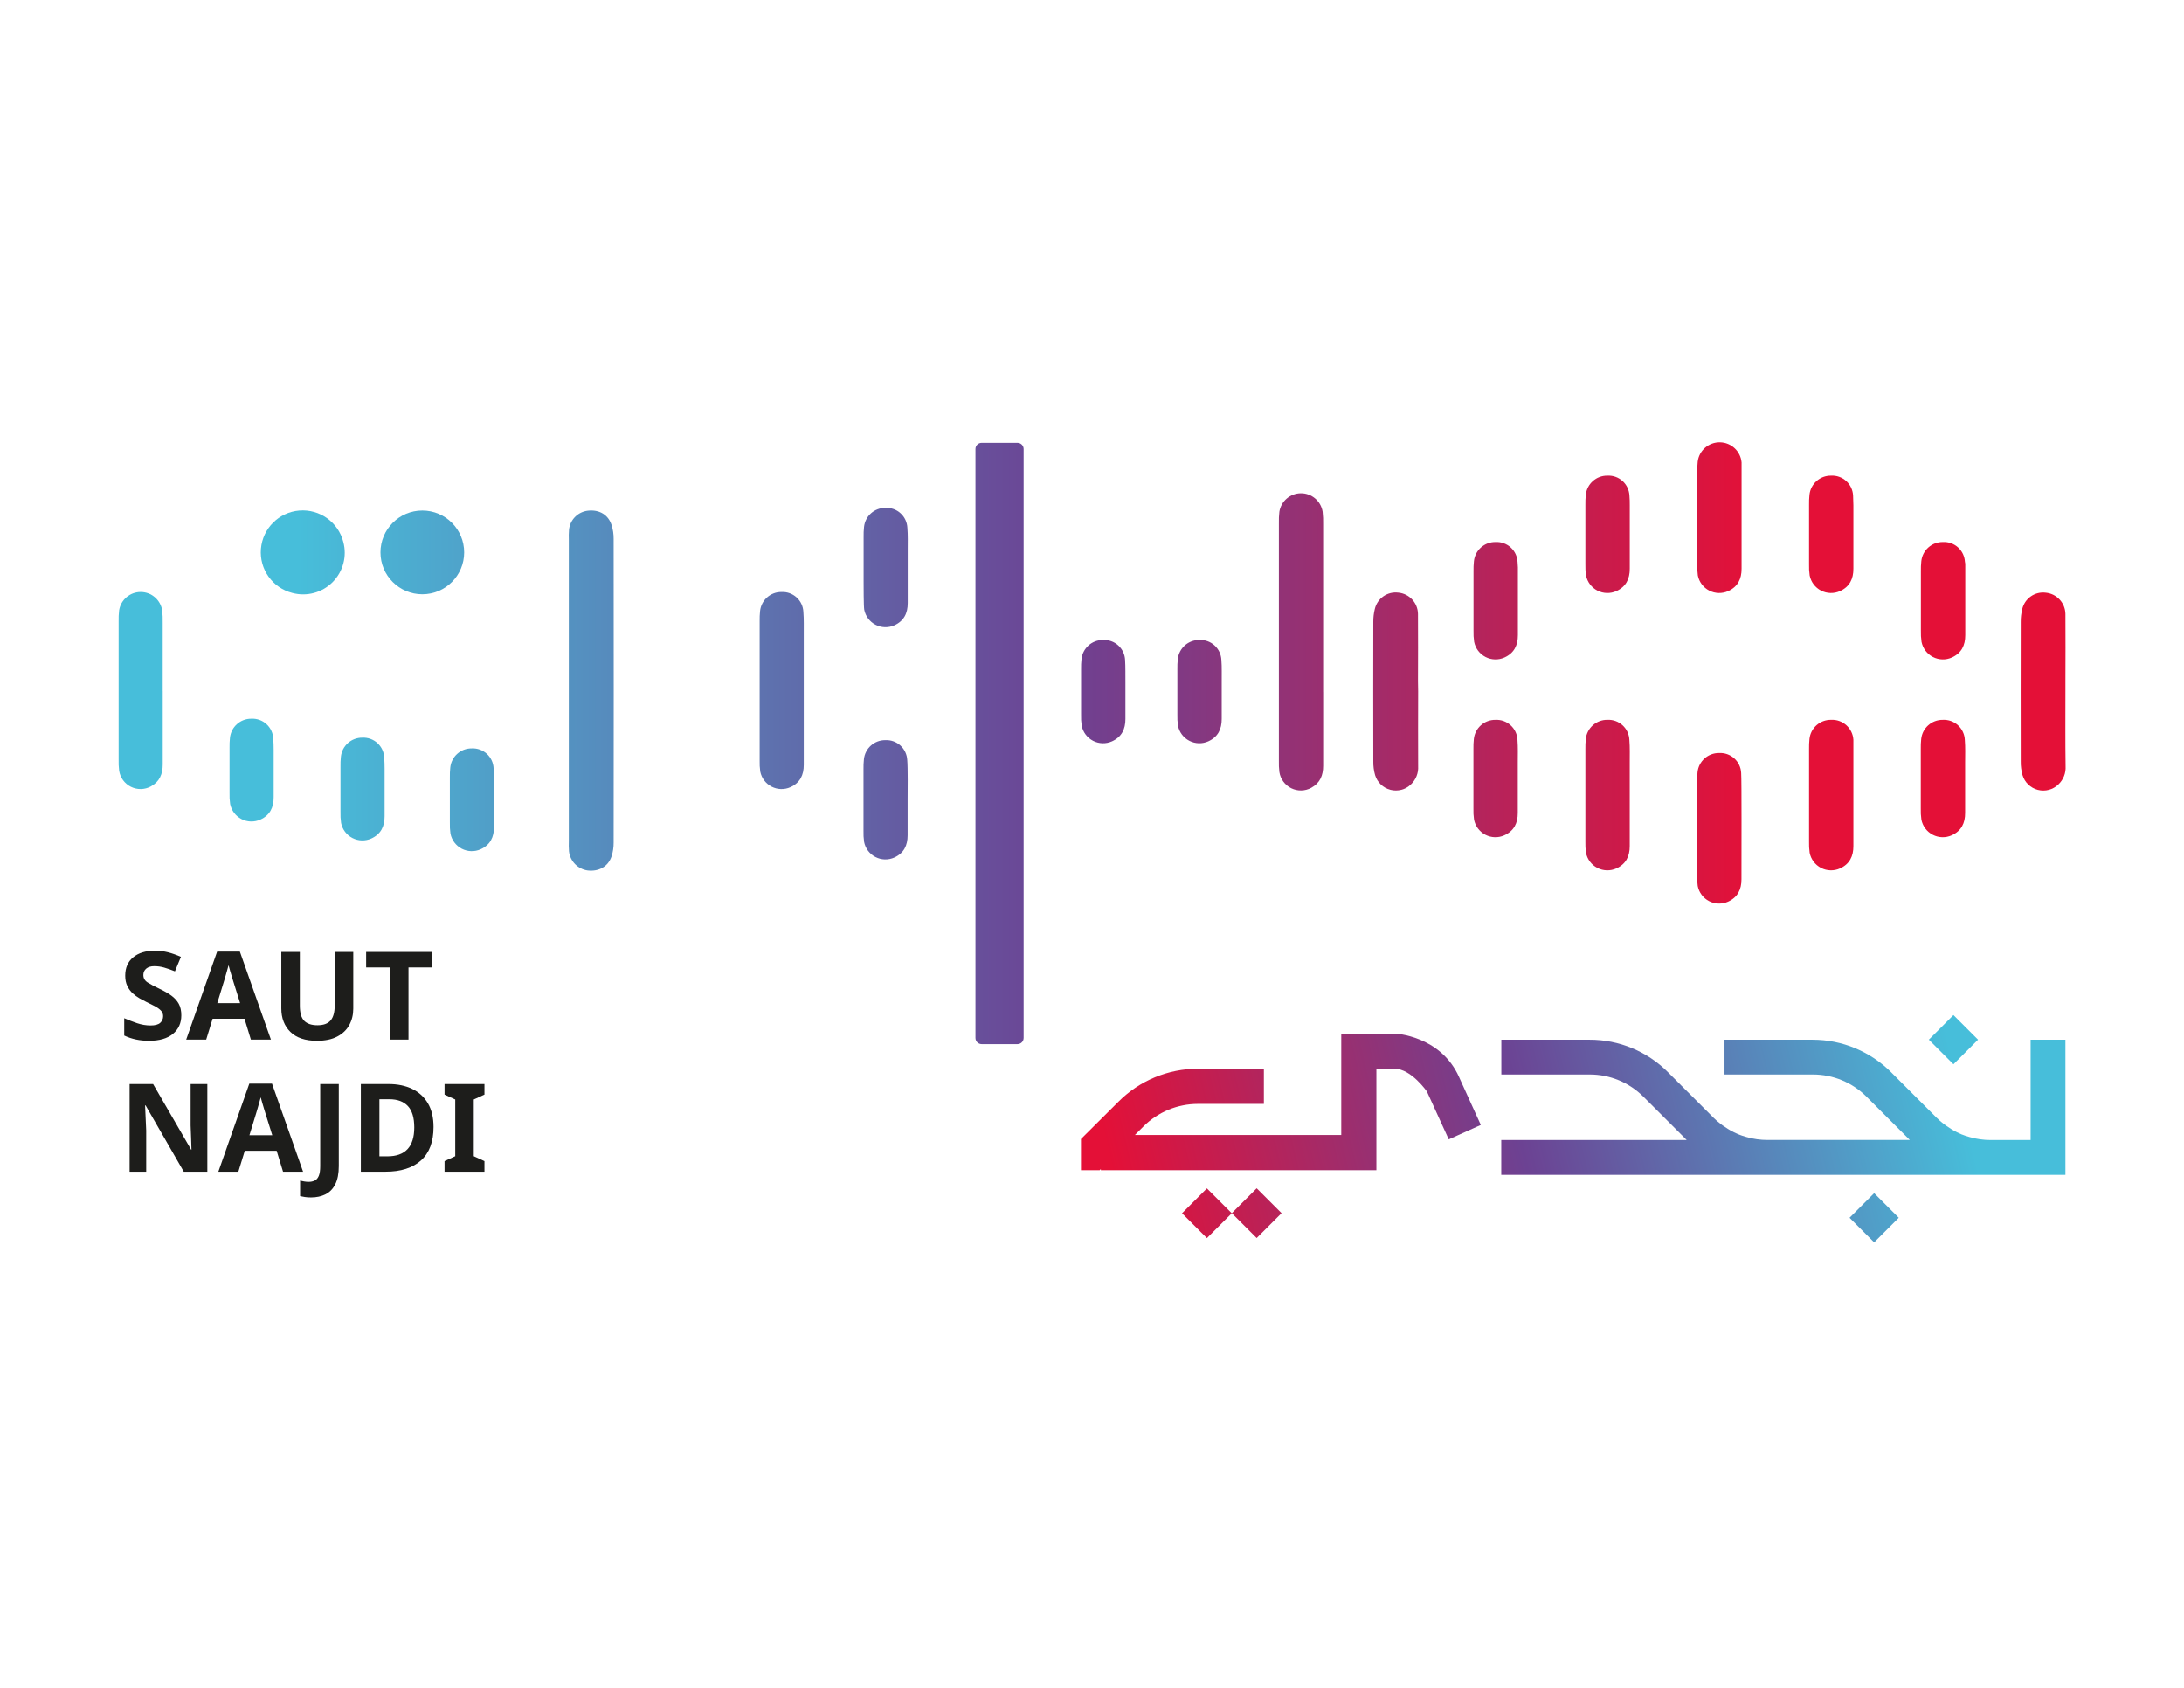
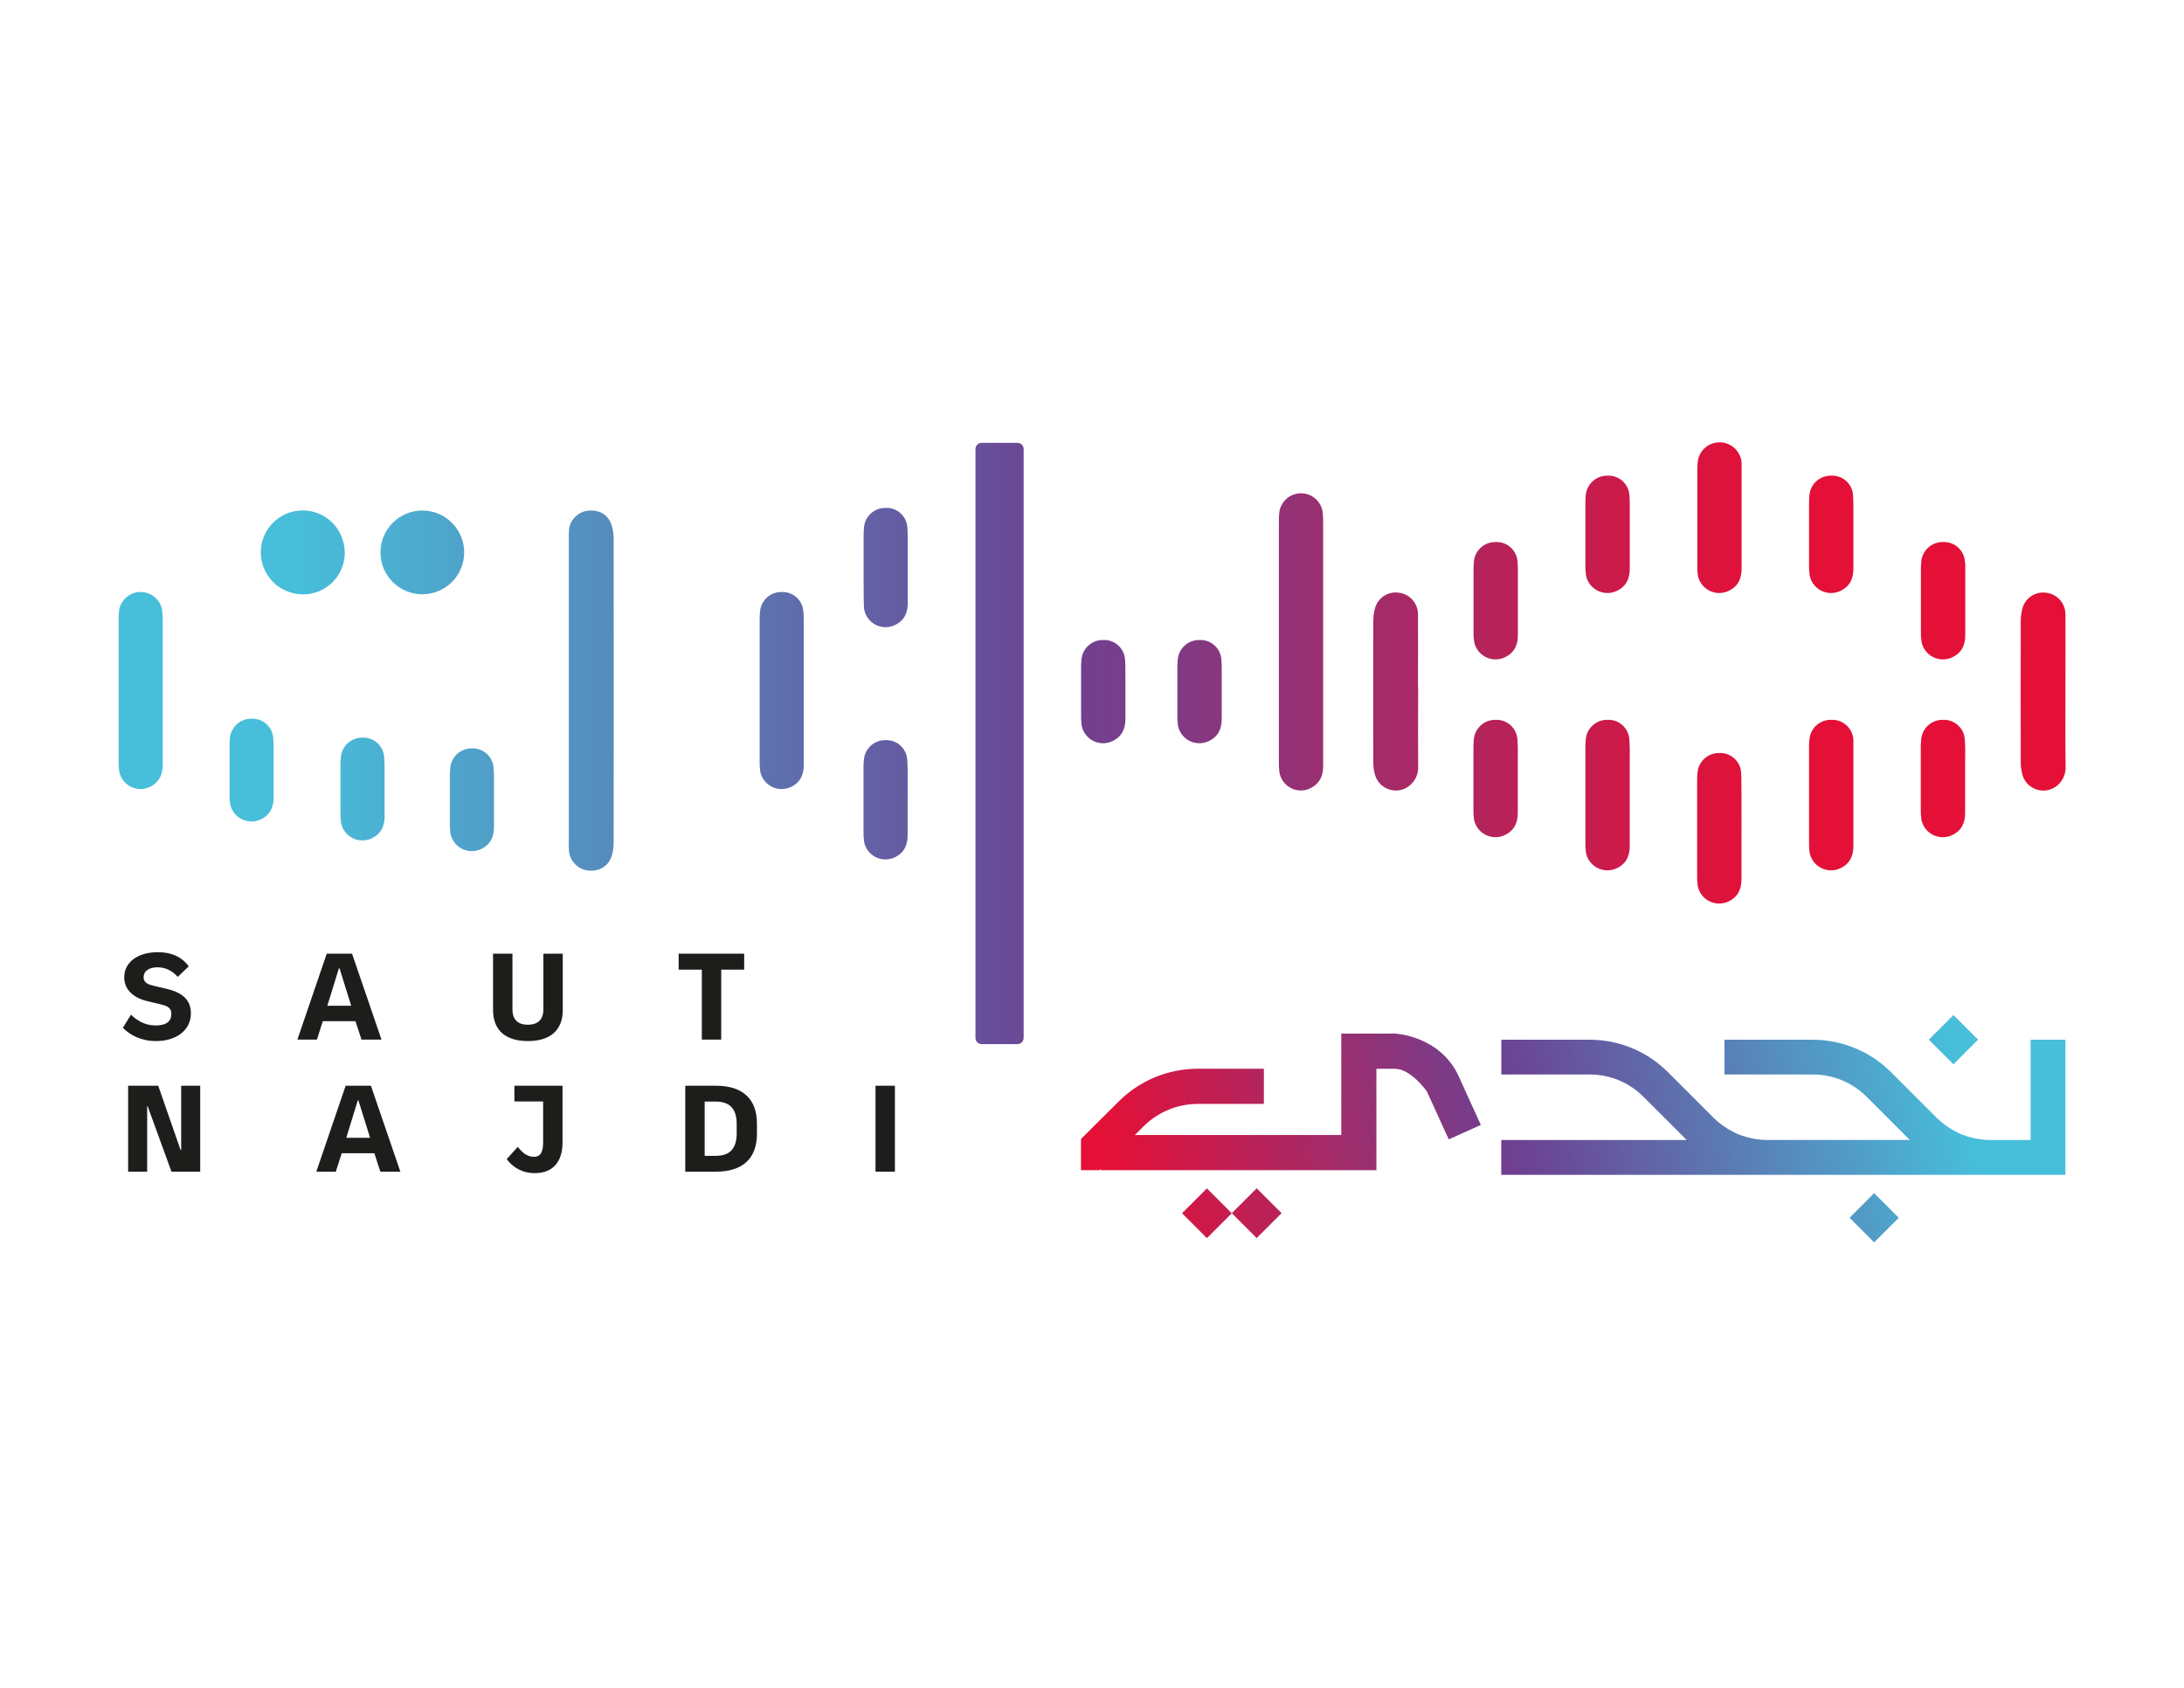
<svg xmlns="http://www.w3.org/2000/svg" xmlns:xlink="http://www.w3.org/1999/xlink" id="Layer_1" data-name="Layer 1" viewBox="0 0 792 612">
  <defs>
-     <style>.cls-1{font-size:44.51px;fill:#1d1d1b;font-family:thmanyahsans-Bold, thmanyah sans;font-weight:700;}.cls-2{fill:url(#linear-gradient);}.cls-3{fill:url(#linear-gradient-2);}.cls-4{fill:url(#linear-gradient-3);}.cls-5{fill:url(#linear-gradient-4);}.cls-6{fill:url(#linear-gradient-5);}.cls-7{fill:url(#linear-gradient-6);}.cls-8{fill:url(#linear-gradient-7);}.cls-9{fill:url(#linear-gradient-8);}.cls-10{fill:url(#linear-gradient-9);}.cls-11{fill:url(#linear-gradient-11);}.cls-12{fill:url(#linear-gradient-12);}.cls-13{fill:url(#linear-gradient-13);}.cls-14{fill:url(#linear-gradient-16);}.cls-15{fill:url(#linear-gradient-17);}.cls-16{fill:url(#linear-gradient-18);}.cls-17{fill:url(#linear-gradient-21);}.cls-18{fill:url(#linear-gradient-23);}.cls-19{fill:url(#linear-gradient-25);}.cls-20{fill:url(#linear-gradient-26);}.cls-21{fill:url(#linear-gradient-27);}.cls-22{fill:url(#linear-gradient-28);}.cls-23{fill:url(#linear-gradient-29);}.cls-24{fill:url(#linear-gradient-30);}.cls-25{fill:url(#linear-gradient-31);}.cls-26{fill:url(#linear-gradient-32);}.cls-27{fill:url(#linear-gradient-33);}.cls-28{fill:url(#linear-gradient-34);}.cls-29{fill:url(#linear-gradient-35);}.cls-30{fill:url(#linear-gradient-36);}</style>
+     <style>.cls-1{fill:#1d1d1b;}.cls-2{fill:url(#linear-gradient);}.cls-3{fill:url(#linear-gradient-2);}.cls-4{fill:url(#linear-gradient-3);}.cls-5{fill:url(#linear-gradient-4);}.cls-6{fill:url(#linear-gradient-5);}.cls-7{fill:url(#linear-gradient-6);}.cls-8{fill:url(#linear-gradient-7);}.cls-9{fill:url(#linear-gradient-8);}.cls-10{fill:url(#linear-gradient-9);}.cls-11{fill:url(#linear-gradient-11);}.cls-12{fill:url(#linear-gradient-12);}.cls-13{fill:url(#linear-gradient-13);}.cls-14{fill:url(#linear-gradient-16);}.cls-15{fill:url(#linear-gradient-17);}.cls-16{fill:url(#linear-gradient-18);}.cls-17{fill:url(#linear-gradient-21);}.cls-18{fill:url(#linear-gradient-23);}.cls-19{fill:url(#linear-gradient-25);}.cls-20{fill:url(#linear-gradient-26);}.cls-21{fill:url(#linear-gradient-27);}.cls-22{fill:url(#linear-gradient-28);}.cls-23{fill:url(#linear-gradient-29);}.cls-24{fill:url(#linear-gradient-30);}.cls-25{fill:url(#linear-gradient-31);}.cls-26{fill:url(#linear-gradient-32);}.cls-27{fill:url(#linear-gradient-33);}.cls-28{fill:url(#linear-gradient-34);}.cls-29{fill:url(#linear-gradient-35);}.cls-30{fill:url(#linear-gradient-36);}</style>
    <linearGradient id="linear-gradient" x1="757.7" y1="375.6" x2="349.57" y2="470.76" gradientUnits="userSpaceOnUse">
      <stop offset="0.12" stop-color="#47beda" />
      <stop offset="0.5" stop-color="#6c4293" />
      <stop offset="0.85" stop-color="#e41037" />
    </linearGradient>
    <linearGradient id="linear-gradient-2" x1="749.28" y1="339.49" x2="341.15" y2="434.65" xlink:href="#linear-gradient" />
    <linearGradient id="linear-gradient-3" x1="768.26" y1="420.89" x2="360.13" y2="516.05" gradientTransform="translate(511.29 -351.26) rotate(45)" xlink:href="#linear-gradient" />
    <linearGradient id="linear-gradient-4" x1="755.46" y1="366" x2="347.33" y2="461.16" gradientTransform="translate(474.05 -390.49) rotate(45)" xlink:href="#linear-gradient" />
    <linearGradient id="linear-gradient-5" x1="755.42" y1="365.8" x2="347.28" y2="460.96" gradientTransform="translate(439.27 -180.64) rotate(45)" xlink:href="#linear-gradient" />
    <linearGradient id="linear-gradient-6" x1="756.35" y1="369.79" x2="348.21" y2="464.95" gradientTransform="translate(444.53 -193.4) rotate(45)" xlink:href="#linear-gradient" />
    <linearGradient id="linear-gradient-7" x1="20.76" y1="217.81" x2="746.59" y2="217.81" xlink:href="#linear-gradient" />
    <linearGradient id="linear-gradient-8" x1="580.83" y1="303.51" x2="601.13" y2="303.51" xlink:href="#linear-gradient" />
    <linearGradient id="linear-gradient-9" x1="20.76" y1="250.77" x2="746.59" y2="250.77" xlink:href="#linear-gradient" />
    <linearGradient id="linear-gradient-11" x1="431.87" y1="249.13" x2="454.23" y2="249.13" xlink:href="#linear-gradient" />
    <linearGradient id="linear-gradient-12" x1="468.64" y1="249.13" x2="491" y2="249.13" xlink:href="#linear-gradient" />
    <linearGradient id="linear-gradient-13" x1="20.76" y1="288.3" x2="746.59" y2="288.3" xlink:href="#linear-gradient" />
    <linearGradient id="linear-gradient-16" x1="20.76" y1="282.29" x2="746.59" y2="282.29" xlink:href="#linear-gradient" />
    <linearGradient id="linear-gradient-17" x1="702.88" y1="278.08" x2="722.43" y2="278.08" xlink:href="#linear-gradient" />
    <linearGradient id="linear-gradient-18" x1="20.76" y1="232.77" x2="746.59" y2="232.77" xlink:href="#linear-gradient" />
    <linearGradient id="linear-gradient-21" x1="20.76" y1="193.74" x2="746.59" y2="193.74" xlink:href="#linear-gradient" />
    <linearGradient id="linear-gradient-23" x1="20.76" y1="300.33" x2="746.59" y2="300.33" xlink:href="#linear-gradient" />
    <linearGradient id="linear-gradient-25" x1="20.76" y1="187.73" x2="746.59" y2="187.73" xlink:href="#linear-gradient" />
    <linearGradient id="linear-gradient-26" x1="20.76" y1="250.38" x2="746.59" y2="250.38" xlink:href="#linear-gradient" />
    <linearGradient id="linear-gradient-27" x1="20.76" y1="205.79" x2="746.59" y2="205.79" xlink:href="#linear-gradient" />
    <linearGradient id="linear-gradient-28" x1="20.76" y1="290" x2="746.59" y2="290" xlink:href="#linear-gradient" />
    <linearGradient id="linear-gradient-29" x1="20.76" y1="250.39" x2="746.59" y2="250.39" xlink:href="#linear-gradient" />
    <linearGradient id="linear-gradient-30" x1="20.76" y1="290" x2="746.59" y2="290" xlink:href="#linear-gradient" />
    <linearGradient id="linear-gradient-31" x1="20.76" y1="286.11" x2="746.59" y2="286.11" xlink:href="#linear-gradient" />
    <linearGradient id="linear-gradient-32" x1="20.76" y1="250.4" x2="746.59" y2="250.4" xlink:href="#linear-gradient" />
    <linearGradient id="linear-gradient-33" x1="20.76" y1="279.24" x2="746.59" y2="279.24" xlink:href="#linear-gradient" />
    <linearGradient id="linear-gradient-34" x1="20.76" y1="200.3" x2="746.59" y2="200.3" xlink:href="#linear-gradient" />
    <linearGradient id="linear-gradient-35" x1="20.76" y1="200.3" x2="746.59" y2="200.3" xlink:href="#linear-gradient" />
    <linearGradient id="linear-gradient-36" x1="-2.29" y1="269.58" x2="774.55" y2="269.58" xlink:href="#linear-gradient" />
  </defs>
-   <text class="cls-1" transform="translate(43 376.95)">SAUT<tspan x="0" y="47.89">NAJDI</tspan>
-   </text>
+   <path class="cls-1" transform="translate(43 376.95)" d="m13.58,0.53c6.94,0,12.64,-3.56,12.64,-10.1,0,-4.45,-2.63,-7.34,-8.55,-8.77l-5.25,-1.24c-2.36,-0.58,-3.34,-1.43,-3.34,-3.03,0,-2.27,1.96,-3.61,5.12,-3.61,3.25,0,5.7,1.69,7.25,3.48l4.01,-3.83c-2.18,-2.9,-5.52,-5.12,-11.22,-5.12,-7.47,0,-12.19,3.78,-12.19,9.08,0,4.18,2.85,7.34,8.41,8.68l5.03,1.2c2.58,0.62,3.65,1.47,3.65,3.43,0,3.16,-2.54,4.18,-5.7,4.18,-4,0,-6.94,-1.96,-8.94,-3.92l-2.94,4.77c2.67,2.71,6.72,4.8,12.02,4.8zm58.35,-0.53l2.13,-6.68h11.84l2.19,6.68h7.25l-10.68,-31.16h-9.17l-10.64,31.16zm7.97,-25.86h0.22l4.23,13.58h-8.64zm68.54,26.39c8.01,0,12.64,-3.82,12.64,-11.26v-20.43h-7.03v20.17c0,3.87,-2.14,5.6,-5.61,5.6,-3.52,0,-5.61,-1.73,-5.61,-5.6v-20.17h-7.03v20.43c0,7.44,4.63,11.26,12.64,11.26zm70.1,-0.53v-25.37h8.33v-5.79h-23.77v5.79h8.41v25.37zm-208.17,47.89v-23.72h0.18l8.63,23.72h10.42v-31.16h-6.9v23.28h-0.22l-8.1,-23.28h-10.91v31.16zm68.41,0l2.14,-6.68h11.84l2.18,6.68h7.25l-10.68,-31.16h-9.17l-10.63,31.16zm7.97,-25.86h0.22l4.23,13.58h-8.63zm64.23,26.39c6.59,0,10.01,-4.22,10.01,-11.08v-20.61h-17.45v5.7h10.42v14.64c0,3.43,-0.71,5.43,-3.38,5.43,-2.54,0,-4.36,-1.78,-5.83,-3.6l-4.01,4.45c2.18,2.85,5.43,5.07,10.24,5.07zm65.61,-0.53c9.88,0,14.91,-4.9,14.91,-13.8v-3.56c0,-8.9,-5.03,-13.8,-14.91,-13.8h-11.09v31.16zm-4.05,-25.42h4c5.12,0,7.61,2.63,7.61,8.15v3.38c0,5.52,-2.49,8.15,-7.61,8.15h-4zm68.99,25.42v-31.16h-7.04v31.16z" />
  <path class="cls-2" d="M736.38,377v36.37H721.86a27.76,27.76,0,0,1-7.57-1.07,27.44,27.44,0,0,1-3-1l-.19-.09a27.29,27.29,0,0,1-2.69-1.33c-.28-.16-.56-.33-.84-.5q-1-.61-2-1.32c-.26-.19-.52-.38-.78-.58a28,28,0,0,1-2.46-2.16l-16.49-16.49A40.26,40.26,0,0,0,657.37,377h-32V389.6h32a27.46,27.46,0,0,1,19.54,8.09l15.66,15.66H640.94a27.73,27.73,0,0,1-7.59-1.07,27.14,27.14,0,0,1-3-1l-.2-.1a27.31,27.31,0,0,1-2.68-1.33c-.28-.16-.56-.33-.84-.5q-1-.61-2-1.32c-.26-.19-.52-.38-.78-.58a28.19,28.19,0,0,1-2.46-2.16l-16.49-16.49A40,40,0,0,0,576.44,377h-32V389.6h32A27.45,27.45,0,0,1,596,397.7l15.66,15.66H544.41V426H749V377Z" />
  <path class="cls-3" d="M529.51,391.42l-.4-.9c-6.78-15.12-23.29-15.75-23.29-15.75H486.39v36.77H411.56l3.09-3.09a27.94,27.94,0,0,1,19.75-8.18h23.93V387.51H434.41a40.7,40.7,0,0,0-28.78,11.92L392,413V424.3h6.78l.42-.42v.42h99.93V387.53h6.67c5.93,0,11.64,8.22,11.64,8.22l7.93,17.38L537,407.9Z" />
  <rect class="cls-4" x="673.33" y="435.24" width="12.62" height="12.62" transform="translate(-113.16 609.91) rotate(-45)" />
  <rect class="cls-5" x="702.08" y="370.67" width="12.62" height="12.62" transform="translate(-59.08 611.32) rotate(-45)" />
  <rect class="cls-6" x="431.29" y="433.51" width="12.76" height="12.76" transform="translate(-182.86 438.35) rotate(-45)" />
  <rect class="cls-7" x="449.34" y="433.51" width="12.76" height="12.76" transform="translate(-177.57 451.08) rotate(-45)" />
  <path class="cls-8" d="M696.82,232.73a7.91,7.91,0,0,0,11,5.67c3.5-1.59,4.87-4.41,4.86-8.12,0-8.93,0-17.85,0-26.78,0,.77-.05,1.15-.12.28a7.59,7.59,0,0,0-8-7.24,7.76,7.76,0,0,0-7.82,6.95,29.33,29.33,0,0,0-.15,3.67c0,16.87,0,4.57,0,21.44A23.58,23.58,0,0,0,696.82,232.73Z" />
  <path class="cls-9" d="M591,304c0,1.35,0-3.3,0,0Z" />
  <path class="cls-10" d="M442.92,239.3a7.59,7.59,0,0,0-8-7.24,7.75,7.75,0,0,0-7.81,6.95,29.27,29.27,0,0,0-.15,3.68c0,6.3,0,7.81,0,8.12,0,0,0,.83,0,8.19a23.55,23.55,0,0,0,.22,4.13,7.91,7.91,0,0,0,11,5.67c3.5-1.59,4.87-4.41,4.86-8.12,0-9.05,0-.94,0-10h0c0-.5,0-.74,0-1.06s0-.85,0-2C443,244.81,443.14,242,442.92,239.3Z" />
  <path class="cls-10" d="M408,239.3a7.59,7.59,0,0,0-8-7.24,7.75,7.75,0,0,0-7.81,6.95,29.34,29.34,0,0,0-.15,3.68c0,6.3,0,7.81,0,8.12,0,0,0,.83,0,8.19a23.55,23.55,0,0,0,.22,4.13,7.91,7.91,0,0,0,11,5.67c3.5-1.59,4.87-4.41,4.86-8.12,0-9.05,0-.94,0-10h0c0-.5,0-.74,0-1.06s0-.85,0-2C408.08,244.81,408.17,242,408,239.3Z" />
  <path class="cls-11" d="M443.05,249.6c0,1.35,0-3.3,0,0Z" />
  <path class="cls-12" d="M479.82,249.6c0,1.35,0-3.3,0,0Z" />
  <path class="cls-13" d="M582.89,261a7.76,7.76,0,0,0-7.82,6.95,29.44,29.44,0,0,0-.15,3.67c0,16.88,0,16.59,0,33.47a23.62,23.62,0,0,0,.22,4.13,7.91,7.91,0,0,0,11,5.67c3.5-1.59,4.87-4.41,4.86-8.12,0-9.05,0-18.1,0-27.15h0c0-.5,0-.74,0-1.06s0-.85,0-2c0-2.76.09-5.53-.13-8.28A7.59,7.59,0,0,0,582.89,261Z" />
  <path class="cls-10" d="M749,250.7q0-1.84,0-3.68c0-8.13.08-16.26,0-24.39a7.87,7.87,0,0,0-7.11-7.72,7.76,7.76,0,0,0-8.56,6,18.67,18.67,0,0,0-.53,4.54q-.05,25.31,0,50.63a17,17,0,0,0,.65,5,7.86,7.86,0,0,0,13,3.36,8.36,8.36,0,0,0,2.61-6.61C748.93,268.8,749,259.75,749,250.7Z" />
  <path class="cls-10" d="M514.21,247c0-8.13.08-16.26,0-24.39a7.87,7.87,0,0,0-7.11-7.72,7.76,7.76,0,0,0-8.56,6,18.65,18.65,0,0,0-.53,4.54q-.05,25.31,0,50.63a17,17,0,0,0,.65,5,7.86,7.86,0,0,0,13,3.36,8.36,8.36,0,0,0,2.61-6.61c-.07-9.05,0-18.1,0-27.15Q514.21,248.86,514.21,247Z" />
  <path class="cls-14" d="M712.52,268.25a7.59,7.59,0,0,0-8-7.24,7.76,7.76,0,0,0-7.82,6.95,29.32,29.32,0,0,0-.15,3.67c0,16.87,0,4.57,0,21.44a23.58,23.58,0,0,0,.22,4.13,7.91,7.91,0,0,0,11,5.67c3.5-1.59,4.87-4.41,4.86-8.12,0-9.05,0-6.08,0-15.13h0c0-.5,0-.74,0-1.06s0-.85,0-2C712.64,273.77,712.74,271,712.52,268.25Z" />
  <path class="cls-15" d="M712.65,278.56c0,1.35,0-3.3,0,0Z" />
  <path class="cls-16" d="M479.82,251V249.6c0-10.78,0-51.55,0-59.47a32.66,32.66,0,0,0-.19-4.59,7.94,7.94,0,0,0-15.68,0,29.06,29.06,0,0,0-.18,4.13c0,16.71,0,69.42,0,86.14a27.67,27.67,0,0,0,.18,4.13,7.88,7.88,0,0,0,11.57,5.72c3.17-1.73,4.33-4.53,4.31-8,0-8.89,0-17.79,0-26.68Z" />
  <path class="cls-14" d="M550.29,268.25a7.59,7.59,0,0,0-8-7.24,7.76,7.76,0,0,0-7.82,6.95,29.39,29.39,0,0,0-.15,3.67c0,16.87,0,4.57,0,21.44a23.55,23.55,0,0,0,.22,4.13,7.91,7.91,0,0,0,11,5.67c3.5-1.59,4.87-4.41,4.86-8.12,0-9.05,0-6.08,0-15.13h0c0-.56,0-.86,0-1.2s0-.91,0-1.89C550.41,273.77,550.5,271,550.29,268.25Z" />
  <path class="cls-8" d="M534.58,232.73a7.91,7.91,0,0,0,11,5.67c3.5-1.59,4.87-4.41,4.86-8.12,0-8.92,0-16,0-24.89,0,.76-.05-.75-.12-1.61a7.59,7.59,0,0,0-8-7.24,7.76,7.76,0,0,0-7.82,6.95,29.4,29.4,0,0,0-.15,3.67c0,16.87,0,4.57,0,21.44A23.55,23.55,0,0,0,534.58,232.73Z" />
  <path class="cls-17" d="M575.15,208.66a7.91,7.91,0,0,0,11,5.67c3.5-1.59,4.87-4.41,4.86-8.12,0-7.63,0-15.27,0-22.9,0-1.2,0-2.4-.12-3.6a7.59,7.59,0,0,0-8-7.24,7.76,7.76,0,0,0-7.82,6.95,29.47,29.47,0,0,0-.15,3.67c0,16.87,0,4.57,0,21.44A23.62,23.62,0,0,0,575.15,208.66Z" />
  <path class="cls-17" d="M672,179.71a7.59,7.59,0,0,0-8-7.24,7.76,7.76,0,0,0-7.82,6.95,29.4,29.4,0,0,0-.15,3.67c0,16.87,0,4.57,0,21.44a23.51,23.51,0,0,0,.22,4.13,7.91,7.91,0,0,0,11,5.67c3.5-1.59,4.87-4.41,4.86-8.12,0-7.63,0-15.27,0-22.9C672.08,182.1,672.06,180.9,672,179.71Z" />
  <path class="cls-18" d="M631.41,280.28a7.59,7.59,0,0,0-8-7.24,7.76,7.76,0,0,0-7.82,6.95,29.32,29.32,0,0,0-.15,3.67c0,16.87,0,16.59,0,33.47a23.62,23.62,0,0,0,.22,4.13,7.91,7.91,0,0,0,11,5.67c3.5-1.59,4.87-4.41,4.86-8.12C631.51,309.75,631.62,283,631.41,280.28Z" />
  <path class="cls-13" d="M664,261a7.76,7.76,0,0,0-7.82,6.95,29.37,29.37,0,0,0-.15,3.67c0,16.88,0,16.59,0,33.47a23.52,23.52,0,0,0,.22,4.13,7.91,7.91,0,0,0,11,5.67c3.5-1.59,4.87-4.41,4.86-8.12V268.25A7.71,7.71,0,0,0,664,261Z" />
  <path class="cls-19" d="M615.7,208.66a7.91,7.91,0,0,0,11,5.67c3.5-1.59,4.87-4.41,4.86-8.12,0-9.05,0-38.52,0-38.52a8,8,0,0,0-15.91-.29,29.32,29.32,0,0,0-.15,3.67c0,16.87,0,16.59,0,33.47A23.62,23.62,0,0,0,615.7,208.66Z" />
  <path class="cls-20" d="M291.34,221.87a7.56,7.56,0,0,0-7.93-7.21,7.72,7.72,0,0,0-7.78,6.92,29.17,29.17,0,0,0-.15,3.66q0,25.21,0,50.43a23.51,23.51,0,0,0,.22,4.11,7.88,7.88,0,0,0,10.94,5.65c3.48-1.58,4.85-4.39,4.84-8.09,0-9,0-18,0-27h0q0-10.09,0-20.17C291.46,227.36,291.56,224.6,291.34,221.87Z" />
  <path class="cls-21" d="M321.11,184.16a7.72,7.72,0,0,0-7.78,6.92,29.22,29.22,0,0,0-.15,3.66c0,6.76,0,8,0,8.12s0,1.36,0,8.12c0,1.37,0,8.76.22,10.1a7.88,7.88,0,0,0,10.94,5.65c3.48-1.58,4.85-4.39,4.84-8.09,0-9,0-6.93,0-15.95h0c0-.56,0-.85,0-1.19s0-.9,0-1.88c0-2.75.09-5.51-.13-8.25A7.56,7.56,0,0,0,321.11,184.16Z" />
  <path class="cls-22" d="M329,275.58a7.56,7.56,0,0,0-7.93-7.21,7.73,7.73,0,0,0-7.78,6.92,29.24,29.24,0,0,0-.15,3.66c0,6.76,0,14,0,14.11s0,1.36,0,8.12a23.54,23.54,0,0,0,.22,4.11,7.88,7.88,0,0,0,10.94,5.65c3.48-1.58,4.85-4.39,4.84-8.09,0-9,0-.94,0-10h0c0-.56,0-.85,0-1.2s0-.9,0-1.88C329.16,287.06,329.25,278.31,329,275.58Z" />
  <path class="cls-23" d="M213.2,185.18a7.76,7.76,0,0,0-6.86,6.9,31.69,31.69,0,0,0-.07,3.67q0,27.3,0,54.61t0,54.61a32.11,32.11,0,0,0,.06,3.67,7.92,7.92,0,0,0,6.82,7c4.08.45,7.42-1.45,8.65-5.19a16.14,16.14,0,0,0,.73-4.94q.06-55.07,0-110.13a16.29,16.29,0,0,0-.73-4.95C220.59,186.61,217.31,184.73,213.2,185.18Z" />
  <path class="cls-24" d="M179,278.57a7.56,7.56,0,0,0-7.93-7.21,7.73,7.73,0,0,0-7.78,6.92,29.24,29.24,0,0,0-.15,3.66c0,6.76,0,8,0,8.12s0,1.36,0,8.12a23.51,23.51,0,0,0,.22,4.11,7.88,7.88,0,0,0,10.94,5.65c3.48-1.58,4.85-4.39,4.84-8.09,0-9,0-.94,0-10h0c0-.5,0-.74,0-1.06s0-.84,0-2C179.12,284.07,179.22,281.31,179,278.57Z" />
  <path class="cls-25" d="M139.33,274.68a7.56,7.56,0,0,0-7.93-7.21,7.73,7.73,0,0,0-7.78,6.92,29.09,29.09,0,0,0-.15,3.66c0,6.76,0,8,0,8.12s0,1.36,0,8.12a23.47,23.47,0,0,0,.22,4.11,7.88,7.88,0,0,0,10.94,5.65c3.48-1.58,4.85-4.39,4.84-8.09,0-9,0-.94,0-10h0c0-.56,0-.85,0-1.2s0-.9,0-1.88C139.45,280.18,139.54,277.42,139.33,274.68Z" />
  <path class="cls-26" d="M59,250.59q0-12.37,0-24.74a32.52,32.52,0,0,0-.19-4.57,7.91,7.91,0,0,0-15.61,0,28.85,28.85,0,0,0-.18,4.11q0,25,0,49.95a27.46,27.46,0,0,0,.18,4.11,7.85,7.85,0,0,0,11.52,5.7c3.16-1.72,4.31-4.51,4.29-8,0-8.86,0-17.72,0-26.58Z" />
  <path class="cls-27" d="M99.1,267.81a7.56,7.56,0,0,0-7.93-7.21,7.73,7.73,0,0,0-7.78,6.92,29.09,29.09,0,0,0-.15,3.66c0,6.76,0,8,0,8.12s0,1.36,0,8.12a23.47,23.47,0,0,0,.22,4.11,7.88,7.88,0,0,0,10.94,5.65c3.48-1.58,4.85-4.39,4.84-8.09,0-9,0-.94,0-10h0c0-.56,0-.85,0-1.2s0-.9,0-1.88C99.22,273.31,99.31,270.55,99.1,267.81Z" />
  <circle class="cls-28" cx="153.15" cy="200.3" r="15.18" />
  <path class="cls-29" d="M124.5,196.52A15.2,15.2,0,1,0,106,215,15.09,15.09,0,0,0,124.5,196.52Z" />
  <rect class="cls-30" x="353.74" y="160.57" width="17.47" height="218.02" rx="2.24" ry="2.24" />
</svg>
